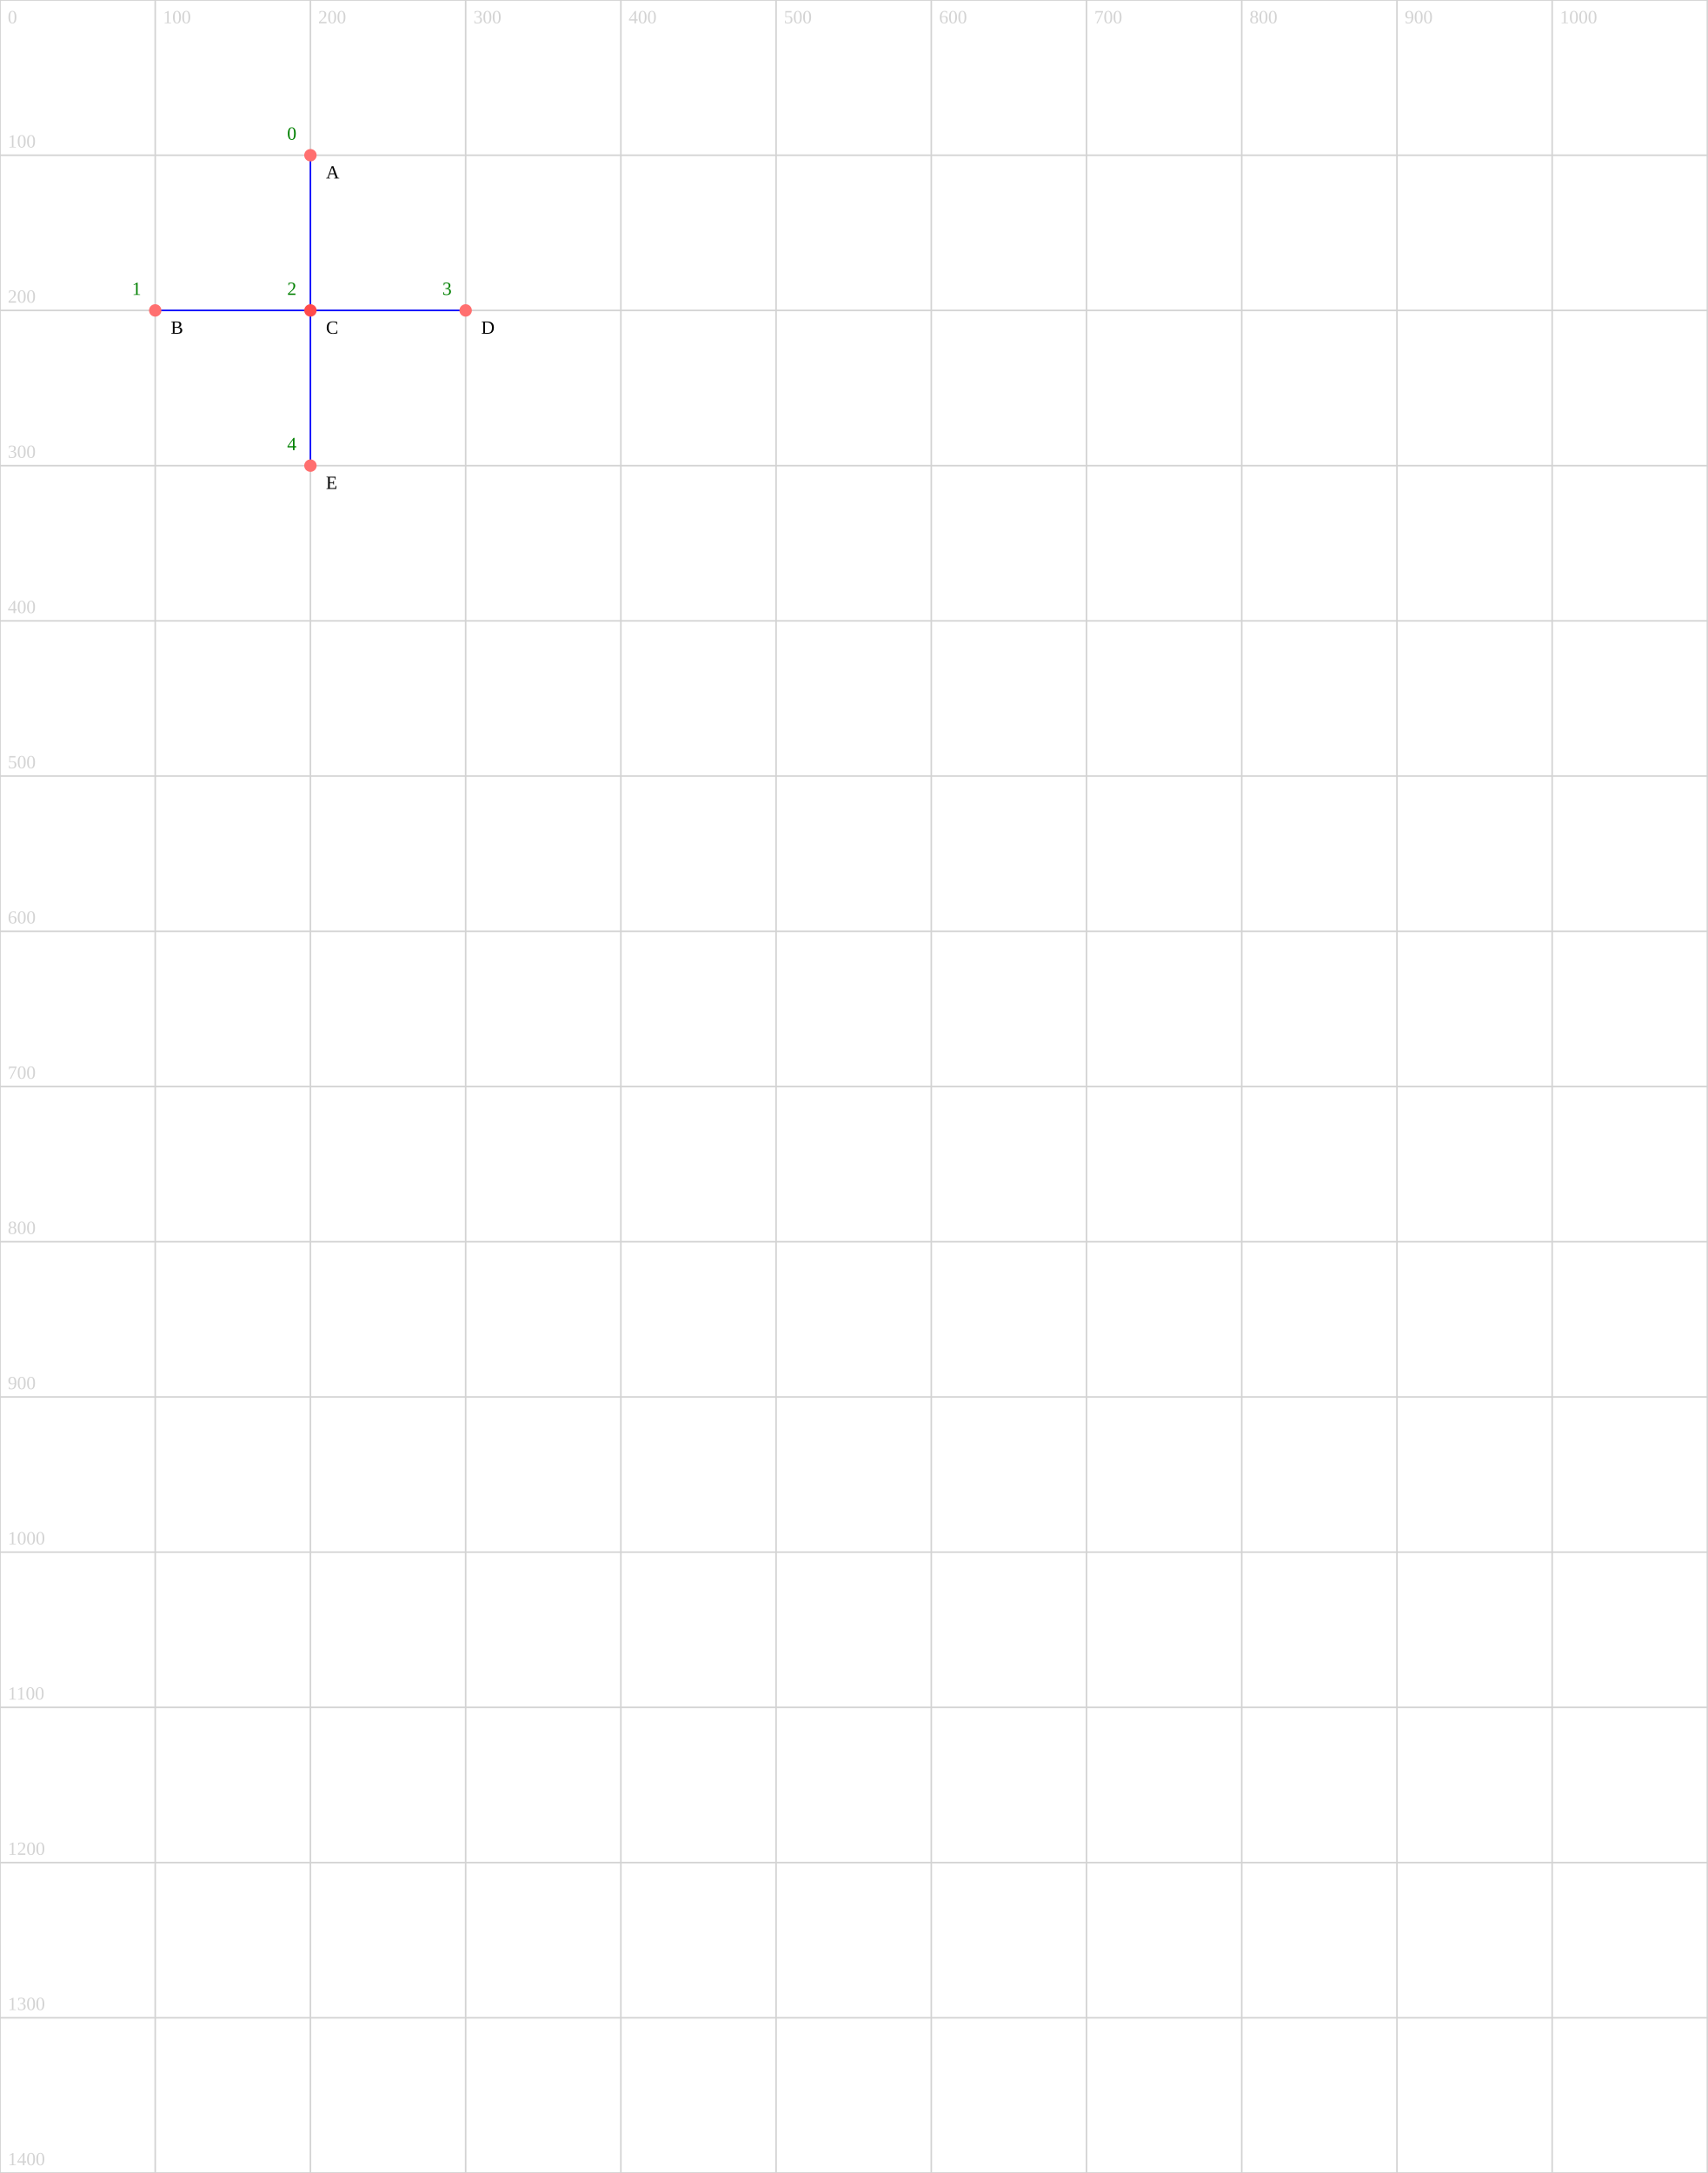
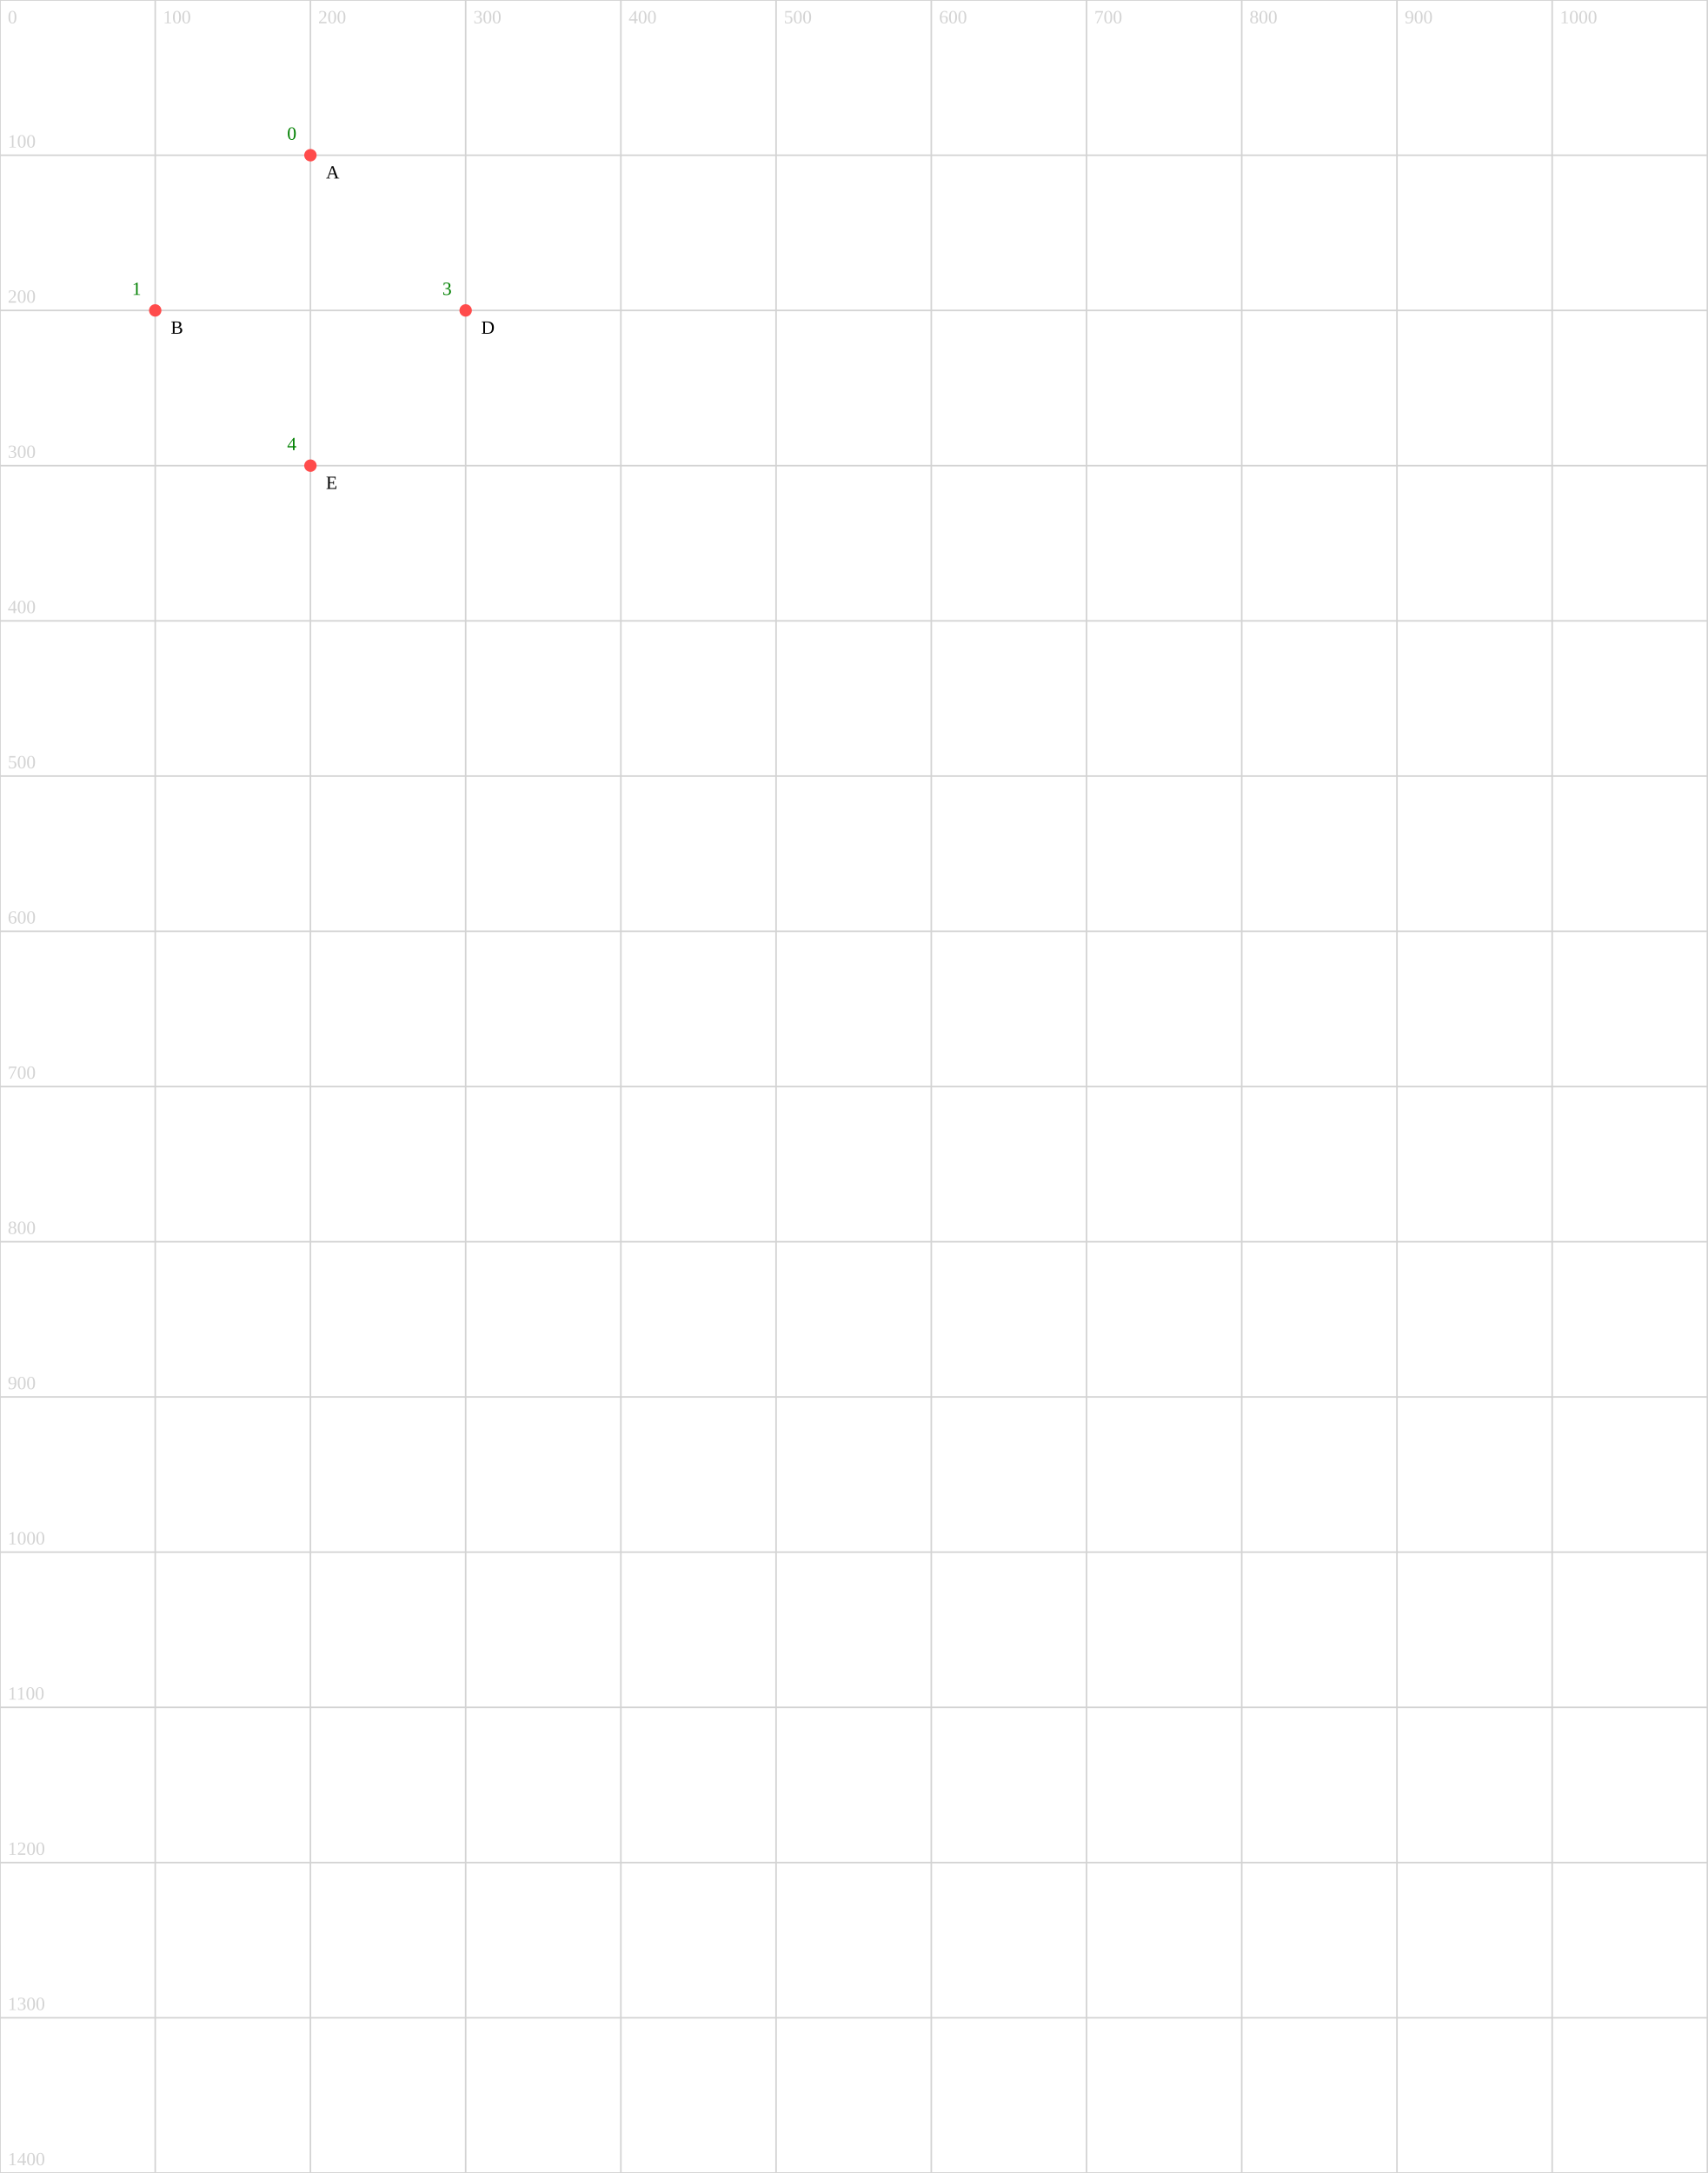
<svg xmlns="http://www.w3.org/2000/svg" version="1.1" width="1100" height="1400">
  <line x1="0" y1="0" x2="1100" y2="0" stroke="lightgrey" />
  <text x="5" y="-5" fill="lightgrey">0</text>
  <line x1="0" y1="100" x2="1100" y2="100" stroke="lightgrey" />
  <text x="5" y="95" fill="lightgrey">100</text>
  <line x1="0" y1="200" x2="1100" y2="200" stroke="lightgrey" />
  <text x="5" y="195" fill="lightgrey">200</text>
  <line x1="0" y1="300" x2="1100" y2="300" stroke="lightgrey" />
  <text x="5" y="295" fill="lightgrey">300</text>
  <line x1="0" y1="400" x2="1100" y2="400" stroke="lightgrey" />
  <text x="5" y="395" fill="lightgrey">400</text>
  <line x1="0" y1="500" x2="1100" y2="500" stroke="lightgrey" />
  <text x="5" y="495" fill="lightgrey">500</text>
  <line x1="0" y1="600" x2="1100" y2="600" stroke="lightgrey" />
  <text x="5" y="595" fill="lightgrey">600</text>
  <line x1="0" y1="700" x2="1100" y2="700" stroke="lightgrey" />
  <text x="5" y="695" fill="lightgrey">700</text>
  <line x1="0" y1="800" x2="1100" y2="800" stroke="lightgrey" />
  <text x="5" y="795" fill="lightgrey">800</text>
  <line x1="0" y1="900" x2="1100" y2="900" stroke="lightgrey" />
  <text x="5" y="895" fill="lightgrey">900</text>
  <line x1="0" y1="1000" x2="1100" y2="1000" stroke="lightgrey" />
  <text x="5" y="995" fill="lightgrey">1000</text>
  <line x1="0" y1="1100" x2="1100" y2="1100" stroke="lightgrey" />
  <text x="5" y="1095" fill="lightgrey">1100</text>
  <line x1="0" y1="1200" x2="1100" y2="1200" stroke="lightgrey" />
  <text x="5" y="1195" fill="lightgrey">1200</text>
  <line x1="0" y1="1300" x2="1100" y2="1300" stroke="lightgrey" />
  <text x="5" y="1295" fill="lightgrey">1300</text>
  <line x1="0" y1="1400" x2="1100" y2="1400" stroke="lightgrey" />
  <text x="5" y="1395" fill="lightgrey">1400</text>
  <line x1="0" y1="0" x2="0" y2="1400" stroke="lightgrey" />
  <text x="5" y="15" fill="lightgrey">0</text>
  <line x1="100" y1="0" x2="100" y2="1400" stroke="lightgrey" />
  <text x="105" y="15" fill="lightgrey">100</text>
  <line x1="200" y1="0" x2="200" y2="1400" stroke="lightgrey" />
  <text x="205" y="15" fill="lightgrey">200</text>
  <line x1="300" y1="0" x2="300" y2="1400" stroke="lightgrey" />
  <text x="305" y="15" fill="lightgrey">300</text>
  <line x1="400" y1="0" x2="400" y2="1400" stroke="lightgrey" />
  <text x="405" y="15" fill="lightgrey">400</text>
  <line x1="500" y1="0" x2="500" y2="1400" stroke="lightgrey" />
  <text x="505" y="15" fill="lightgrey">500</text>
  <line x1="600" y1="0" x2="600" y2="1400" stroke="lightgrey" />
  <text x="605" y="15" fill="lightgrey">600</text>
  <line x1="700" y1="0" x2="700" y2="1400" stroke="lightgrey" />
  <text x="705" y="15" fill="lightgrey">700</text>
  <line x1="800" y1="0" x2="800" y2="1400" stroke="lightgrey" />
  <text x="805" y="15" fill="lightgrey">800</text>
  <line x1="900" y1="0" x2="900" y2="1400" stroke="lightgrey" />
  <text x="905" y="15" fill="lightgrey">900</text>
  <line x1="1000" y1="0" x2="1000" y2="1400" stroke="lightgrey" />
  <text x="1005" y="15" fill="lightgrey">1000</text>
  <line x1="1100" y1="0" x2="1100" y2="1400" stroke="lightgrey" />
  <text x="1105" y="15" fill="lightgrey">1100</text>
-   <line x1="200" y1="100" x2="200" y2="200" stroke="blue" />
-   <line x1="100" y1="200" x2="200" y2="200" stroke="blue" />
-   <line x1="200" y1="200" x2="300" y2="200" stroke="blue" />
-   <line x1="200" y1="200" x2="200" y2="300" stroke="blue" />
-   <circle cx="200" cy="100" r="4" fill="rgb(255,111,111)" />
+   <circle cx="200" cy="100" r="4" fill="rgb(255,75,75)" />
  <text x="210" y="115" fill="black">A</text>
  <text x="185" y="90" fill="green">0</text>
-   <circle cx="100" cy="200" r="4" fill="rgb(255,111,111)" />
+   <circle cx="100" cy="200" r="4" fill="rgb(255,75,75)" />
  <text x="110" y="215" fill="black">B</text>
  <text x="85" y="190" fill="green">1</text>
-   <circle cx="200" cy="200" r="4" fill="rgb(255,75,75)" />
-   <text x="210" y="215" fill="black">C</text>
-   <text x="185" y="190" fill="green">2</text>
-   <circle cx="300" cy="200" r="4" fill="rgb(255,111,111)" />
+   <circle cx="300" cy="200" r="4" fill="rgb(255,75,75)" />
  <text x="310" y="215" fill="black">D</text>
  <text x="285" y="190" fill="green">3</text>
-   <circle cx="200" cy="300" r="4" fill="rgb(255,111,111)" />
+   <circle cx="200" cy="300" r="4" fill="rgb(255,75,75)" />
  <text x="210" y="315" fill="black">E</text>
  <text x="185" y="290" fill="green">4</text>
</svg>
